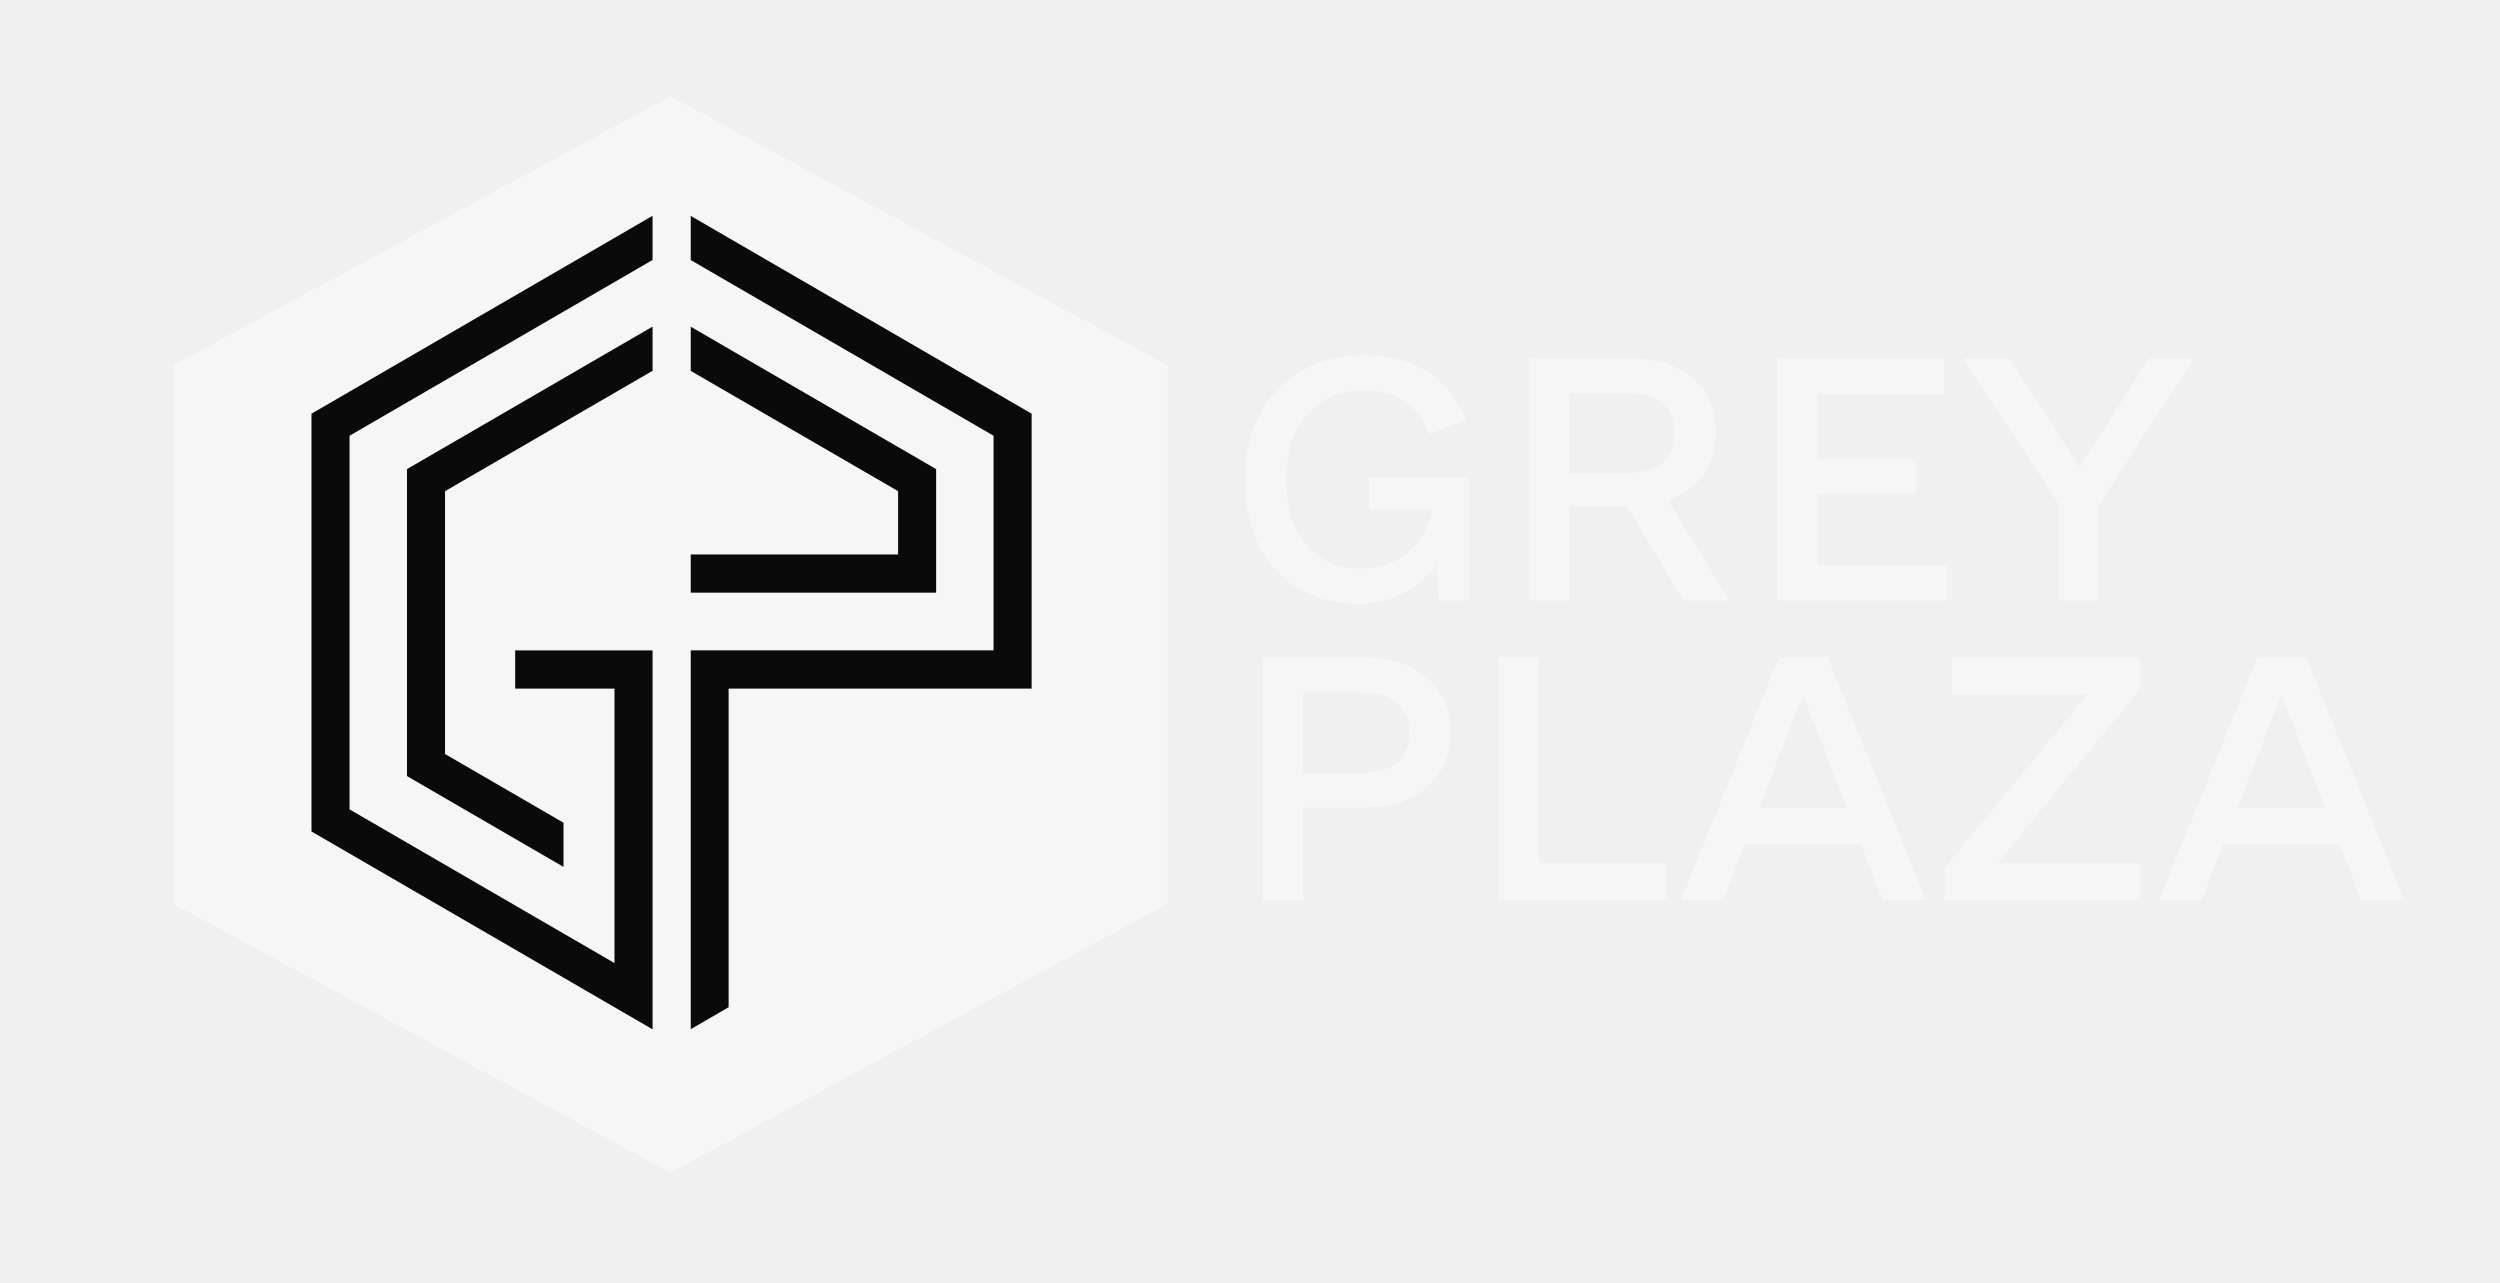
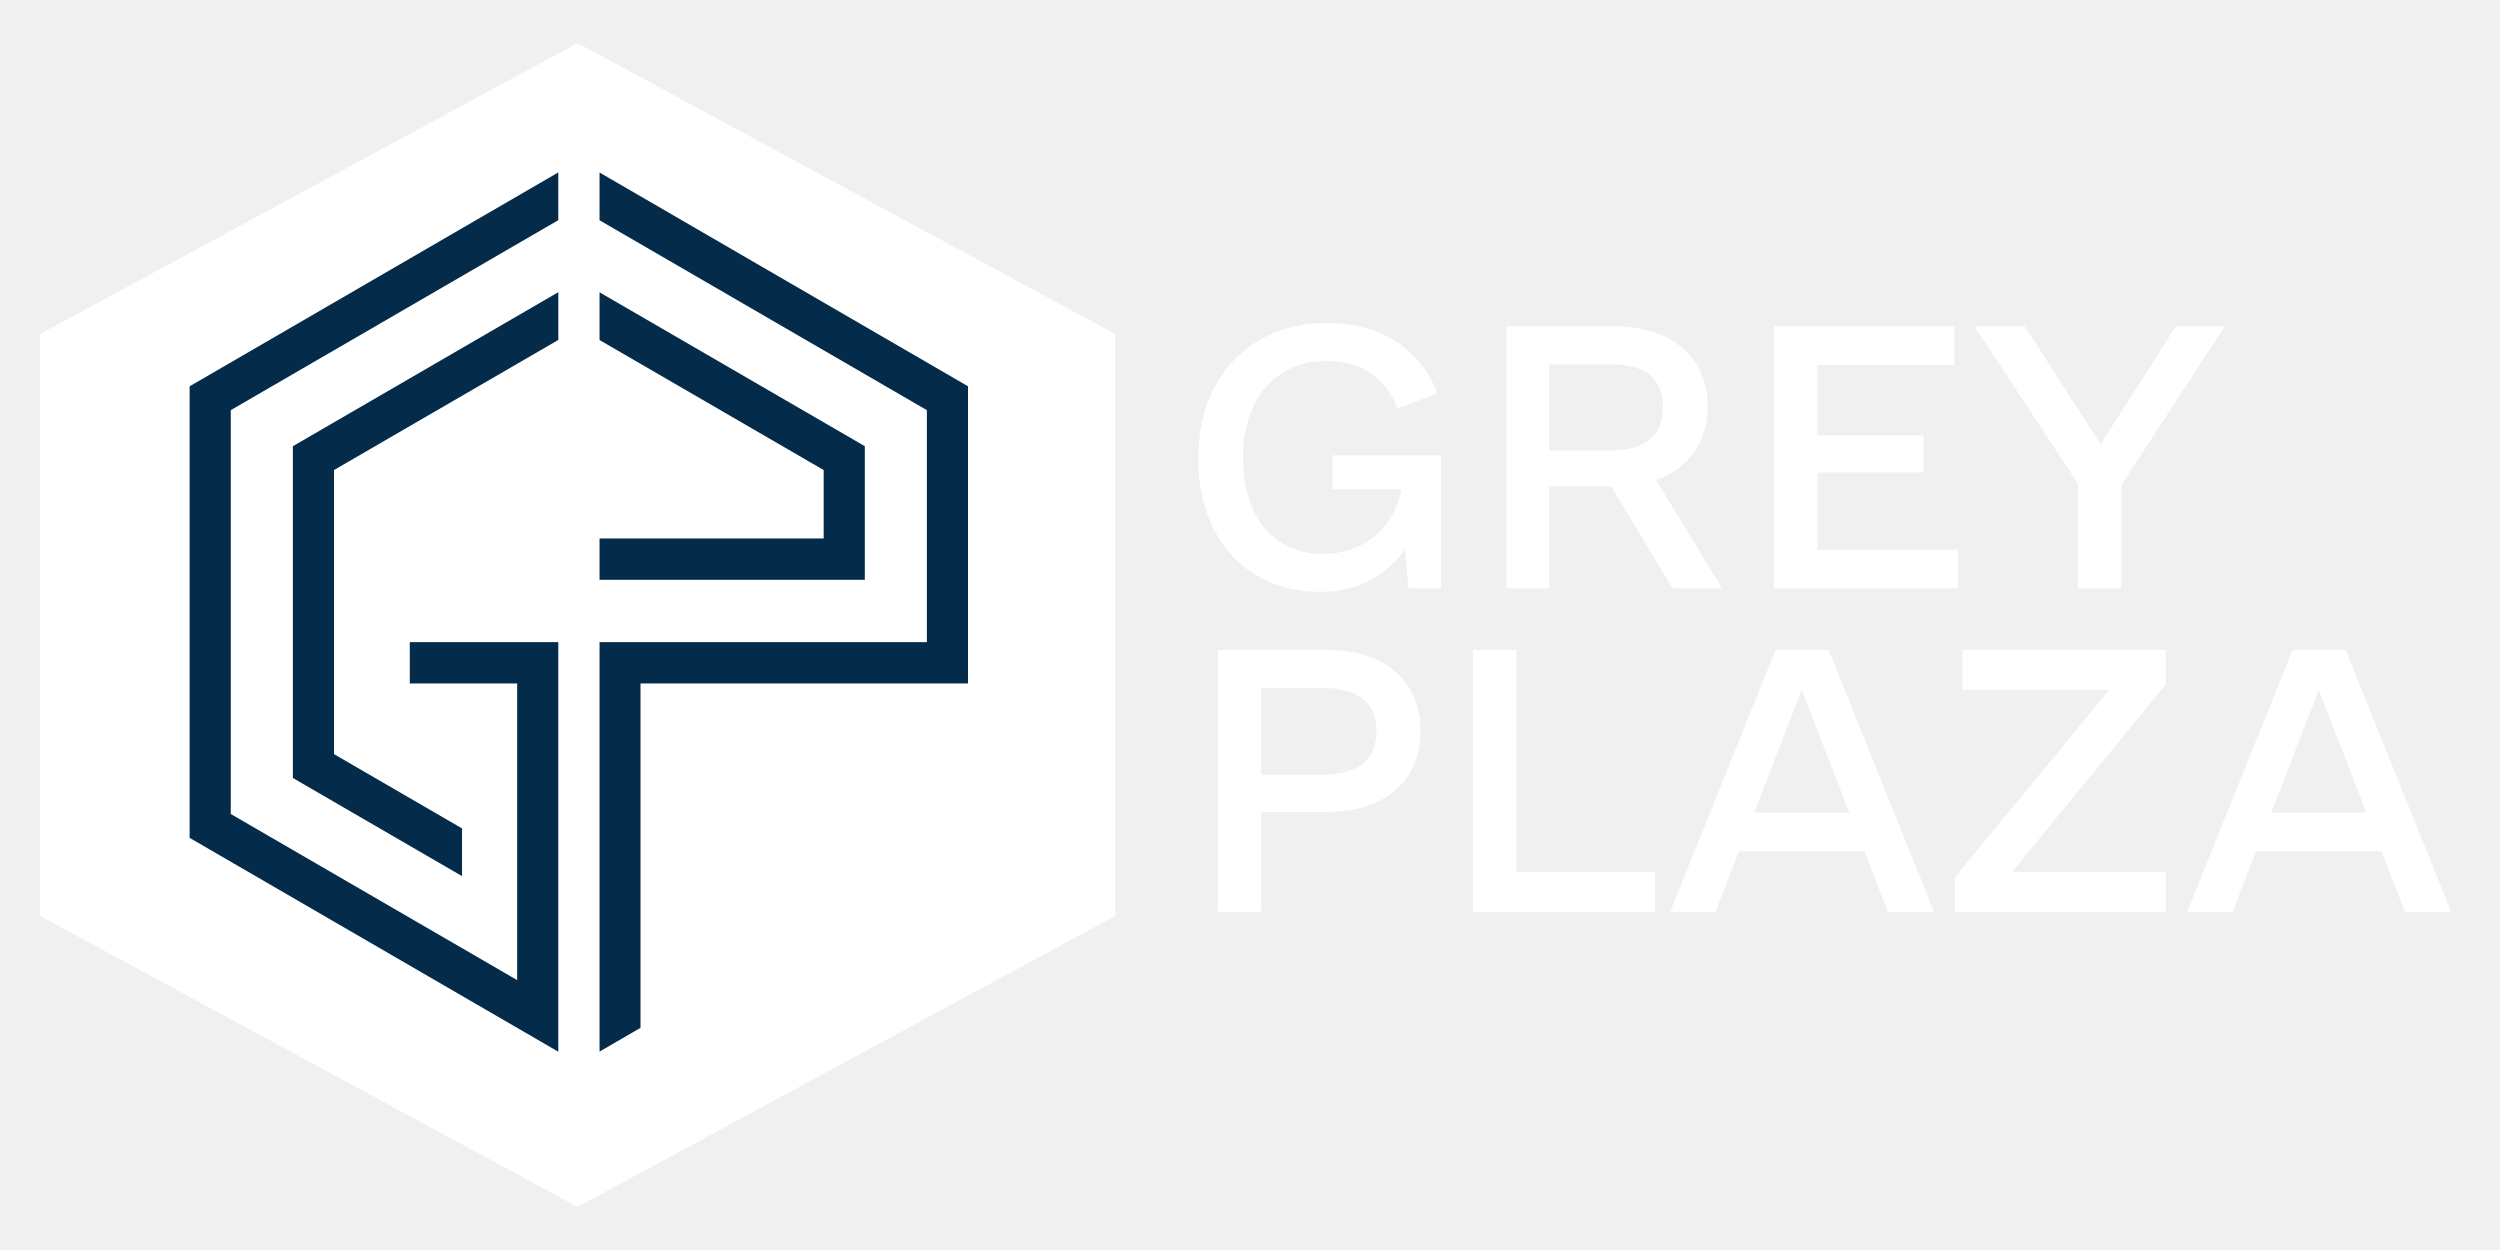
- <svg xmlns="http://www.w3.org/2000/svg" width="78" height="40" viewBox="0 0 78 40" fill="none">
-   <path d="M20.917 3L36.434 11.399V28.196L20.917 36.594L5.4 28.196V11.399L20.917 3Z" fill="#F6F6F6" />
-   <path d="M32.187 12.907V21.485H22.733V31.425L21.551 32.111V20.291H30.999V13.595L21.551 8.114V6.736L32.187 12.907Z" fill="#0A0A0A" />
-   <path d="M29.207 14.636V18.492H21.551V17.299H28.02V15.324L21.551 11.572V10.194L29.207 14.636Z" fill="#0A0A0A" />
-   <path d="M10.906 13.595V25.253L17.581 29.125L17.977 29.354L19.172 30.048V21.485H16.073V20.292H20.36V32.115L19.271 31.483L17.977 30.732L17.581 30.502L9.718 25.942V12.907L17.581 8.345L17.977 8.116L20.36 6.733V8.111L17.977 9.494L17.581 9.723L10.906 13.595Z" fill="#0A0A0A" />
-   <path d="M20.36 10.19V11.569L17.977 12.951L17.581 13.181L13.885 15.325V23.525L17.581 25.669V27.047L12.698 24.214V14.636" fill="#0A0A0A" />
-   <path d="M68.464 11.178L65.479 15.755V18.74H64.225V15.715L61.24 11.178H62.693L64.882 14.581L67.051 11.178H68.464Z" fill="#F6F6F6" />
-   <path d="M56.704 17.625H60.764V18.74H55.45V11.178H60.664V12.292H56.704V14.322H59.769V15.396H56.704V17.625Z" fill="#F6F6F6" />
-   <path d="M52.524 18.74L50.753 15.794H48.962V18.74H47.728V11.178H50.853C52.505 11.178 53.539 12.073 53.539 13.486C53.539 14.521 52.982 15.277 52.047 15.615L53.957 18.74H52.524ZM48.962 12.272V14.76H50.733C51.748 14.76 52.246 14.322 52.246 13.506C52.246 12.69 51.748 12.272 50.733 12.272H48.962Z" fill="#F6F6F6" />
-   <path d="M42.714 14.899H45.838V18.74H44.903L44.803 17.605C44.246 18.401 43.41 18.839 42.355 18.839C40.226 18.839 38.833 17.307 38.833 14.979C38.833 12.65 40.325 11.078 42.554 11.078C44.067 11.078 45.221 11.794 45.738 13.108L44.584 13.546C44.246 12.65 43.529 12.173 42.534 12.173C41.082 12.173 40.127 13.267 40.127 14.959C40.127 16.69 41.022 17.745 42.435 17.745C43.47 17.745 44.445 17.148 44.703 15.874H42.714V14.899Z" fill="#F6F6F6" />
-   <path d="M73.667 28.08L72.99 26.328H69.368L68.692 28.08H67.378L70.423 20.518H71.955L75 28.08H73.667ZM69.806 25.214H72.552L71.179 21.672L69.806 25.214Z" fill="#F6F6F6" />
-   <path d="M66.76 20.518V21.513L62.323 26.925H66.76V28.08H60.671V27.085L65.129 21.672H60.89V20.518H66.76Z" fill="#F6F6F6" />
-   <path d="M58.74 28.079L58.064 26.328H54.442L53.766 28.079H52.452L55.497 20.517H57.029L60.074 28.079H58.74ZM54.88 25.214H57.626L56.253 21.672L54.88 25.214Z" fill="#F6F6F6" />
-   <path d="M48.016 26.925H52.016V28.08H46.762V20.518H48.016V26.925Z" fill="#F6F6F6" />
-   <path d="M42.562 20.518C44.213 20.518 45.248 21.413 45.248 22.846C45.248 24.299 44.213 25.194 42.562 25.194H40.651V28.08H39.398V20.518H42.562ZM42.402 24.119C43.437 24.119 43.974 23.682 43.974 22.866C43.974 22.03 43.437 21.612 42.402 21.612H40.651V24.119H42.402Z" fill="#F6F6F6" />
+ <svg xmlns="http://www.w3.org/2000/svg" width="116" height="58" viewBox="0 0 116 58" fill="none">
+   <path d="M26.8 2L51.742 15.5V42.5L26.8 56L1.859 42.5V15.5L26.8 2Z" fill="white" />
+   <path d="M44.916 17.924V31.713H29.72V47.691L27.819 48.794V29.794H43.007V19.031L27.819 10.221V8.005L44.916 17.924Z" fill="#042C4A" />
+   <path d="M40.127 20.703V26.902H27.819V24.984H38.218V21.81L27.819 15.778V13.563L40.127 20.703Z" fill="#042C4A" />
+   <path d="M10.708 19.031V37.769L23.996 45.477V31.713H19.014V29.795H25.905V48.8L8.799 38.877V17.924L25.905 8V10.216L10.708 19.031Z" fill="#042C4A" />
+   <path d="M25.906 13.557V15.773L15.498 21.81V34.992L21.438 38.438V40.652L13.589 36.099V20.704" fill="#042C4A" />
+   <path d="M61.837 21.127H66.859V27.3H65.355L65.195 25.477C64.299 26.756 62.956 27.46 61.261 27.46C57.838 27.46 55.599 24.997 55.599 21.255C55.599 17.512 57.998 14.985 61.581 14.985C64.012 14.985 65.867 16.137 66.699 18.248L64.843 18.952C64.299 17.512 63.148 16.744 61.549 16.744C59.214 16.744 57.678 18.504 57.678 21.223C57.678 24.006 59.118 25.701 61.389 25.701C63.052 25.701 64.619 24.741 65.035 22.694H61.837V21.127Z" fill="white" />
+   <path fill-rule="evenodd" clip-rule="evenodd" d="M74.76 22.566L77.607 27.3H79.91L76.839 22.278C78.342 21.735 79.238 20.519 79.238 18.856C79.238 16.584 77.575 15.145 74.92 15.145H69.898V27.3H71.881V22.566H74.76ZM71.881 20.903V16.904H74.728C76.359 16.904 77.159 17.576 77.159 18.888C77.159 20.199 76.359 20.903 74.728 20.903H71.881Z" fill="white" />
+   <path d="M84.325 25.509H90.85V27.3H82.31V15.145H90.69V16.936H84.325V20.199H89.251V21.926H84.325V25.509Z" fill="white" />
+   <path d="M103.228 15.145L98.43 22.502V27.3H96.415V22.438L91.617 15.145H93.952L97.47 20.615L100.957 15.145H103.228Z" fill="white" />
+   <path fill-rule="evenodd" clip-rule="evenodd" d="M110.503 39.498L111.591 42.313H113.734L108.84 30.158H106.377L101.483 42.313H103.594L104.682 39.498H110.503ZM109.8 37.707H105.385L107.593 32.014L109.8 37.707Z" fill="white" />
+   <path d="M100.49 30.158V31.758L93.357 40.458H100.49V42.313H90.702V40.714L97.867 32.014H91.054V30.158H100.49Z" fill="white" />
+   <path fill-rule="evenodd" clip-rule="evenodd" d="M86.511 39.498L87.599 42.313H89.742L84.848 30.158H82.385L77.491 42.313H79.602L80.689 39.498H86.511ZM85.807 37.707H81.393L83.6 32.013L85.807 37.707Z" fill="white" />
+   <path d="M70.359 40.458H76.789V42.313H68.344V30.158H70.359V40.458Z" fill="white" />
+   <path fill-rule="evenodd" clip-rule="evenodd" d="M65.911 33.901C65.911 31.598 64.247 30.158 61.592 30.158H56.506V42.313H58.522V37.675H61.592C64.247 37.675 65.911 36.236 65.911 33.901ZM63.864 33.933C63.864 35.244 63 35.948 61.337 35.948H58.522V31.918H61.337C63 31.918 63.864 32.589 63.864 33.933Z" fill="white" />
</svg>
